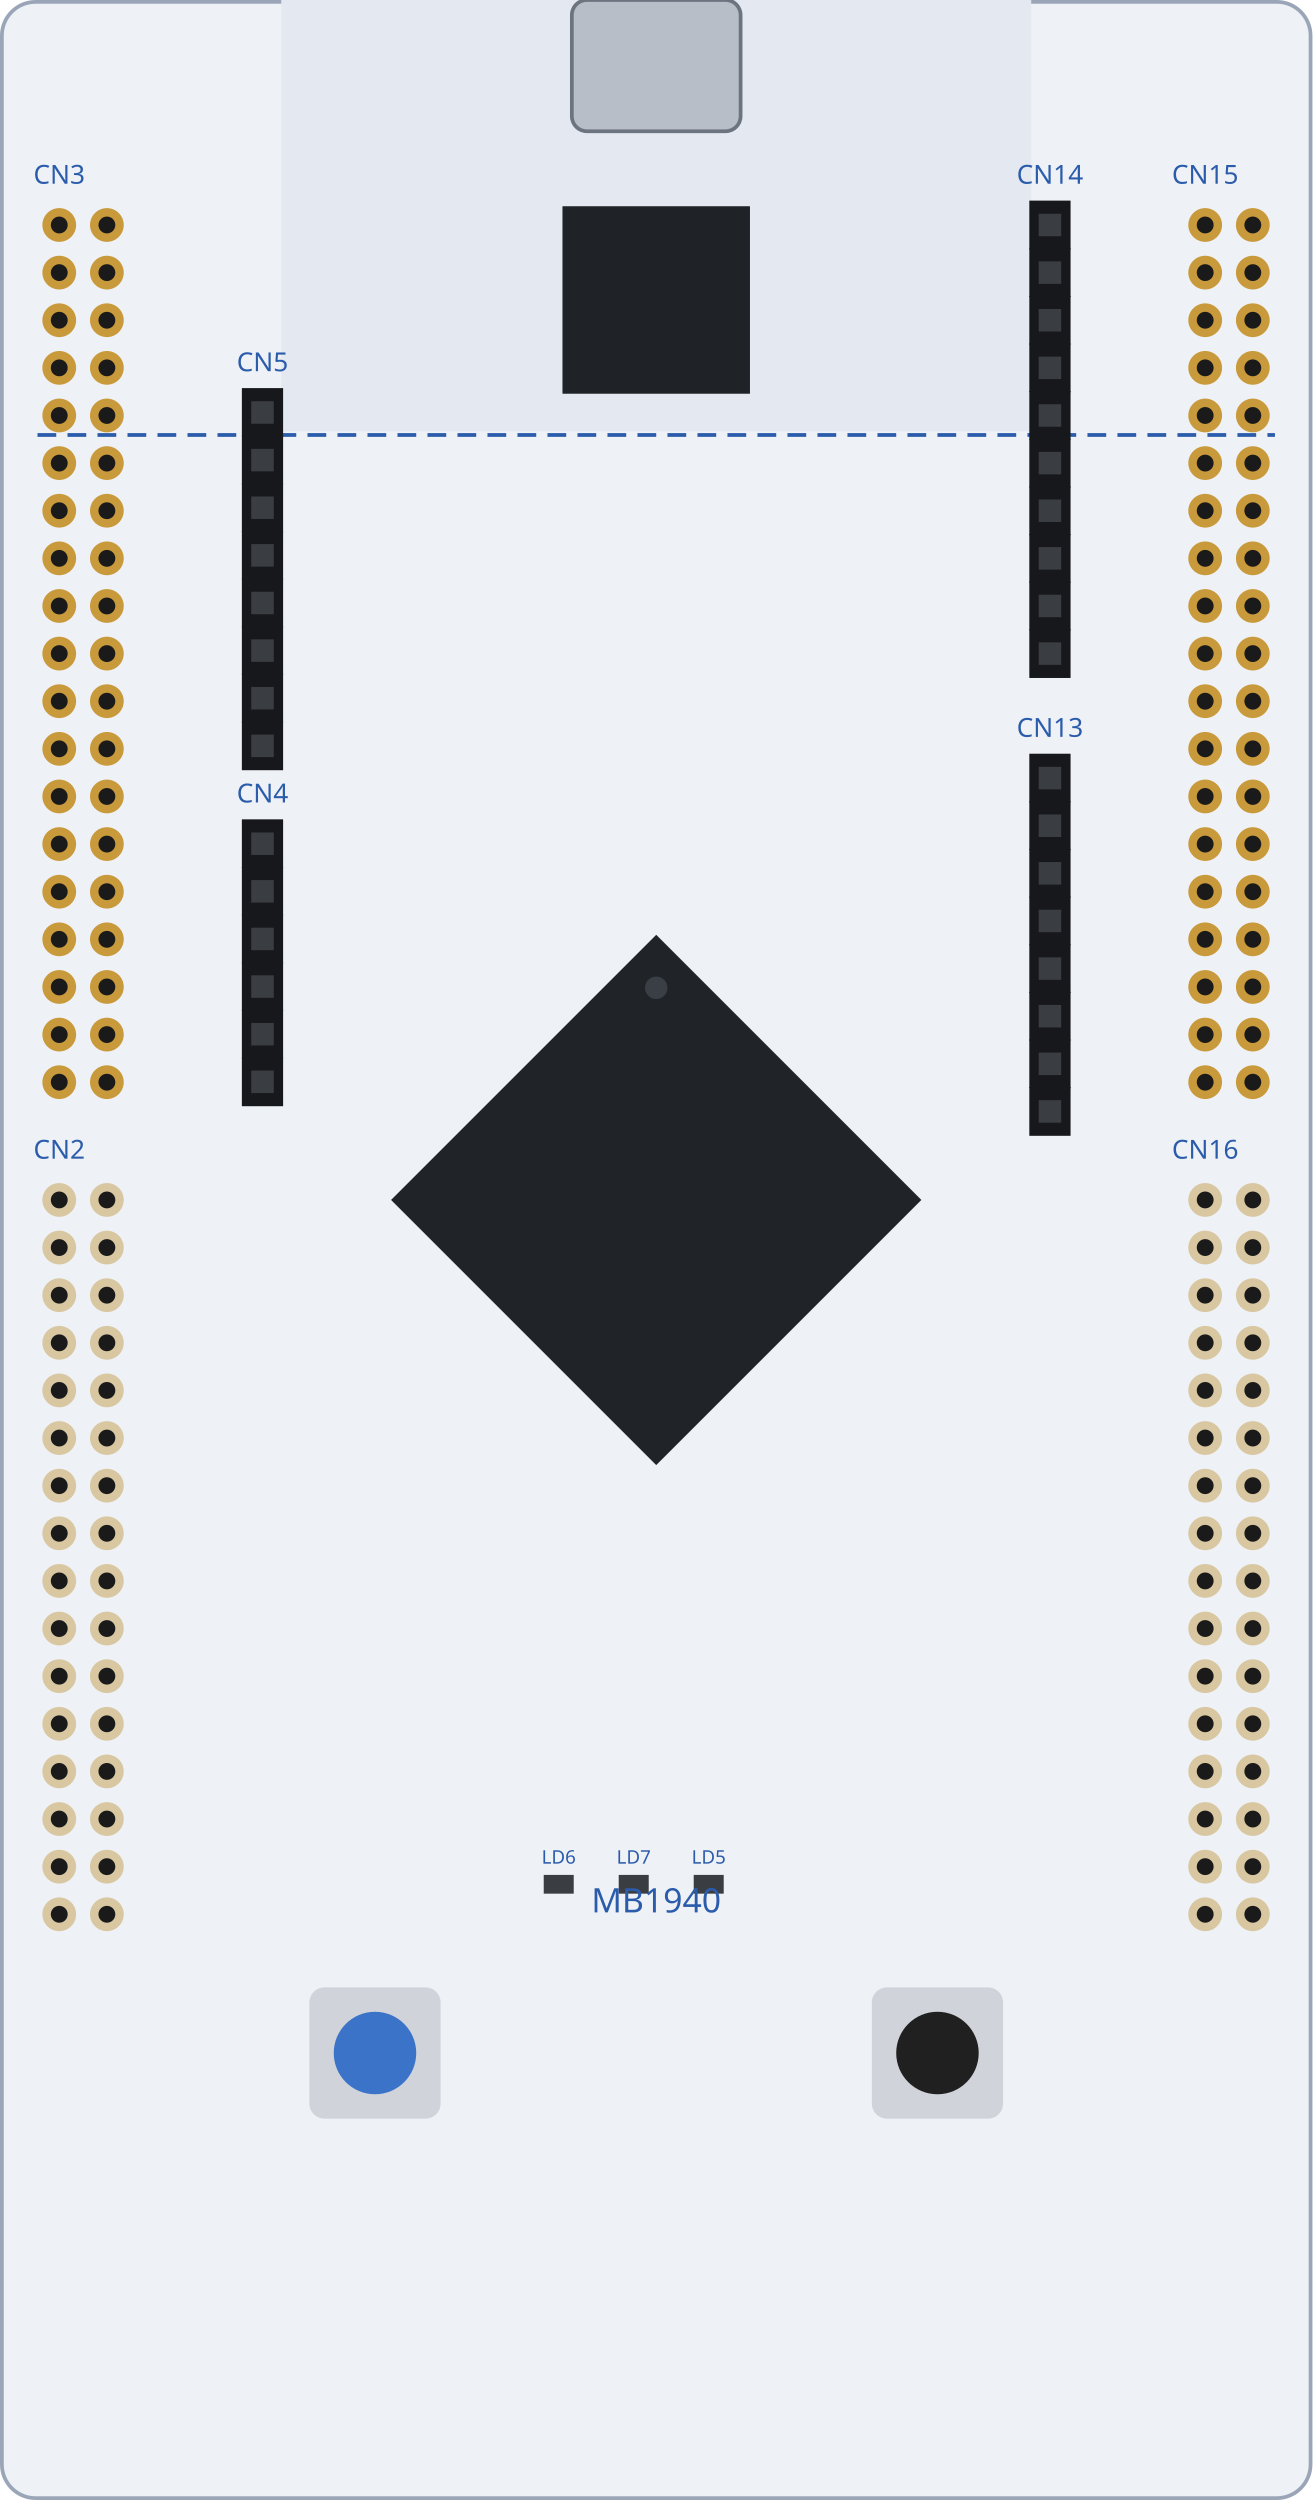
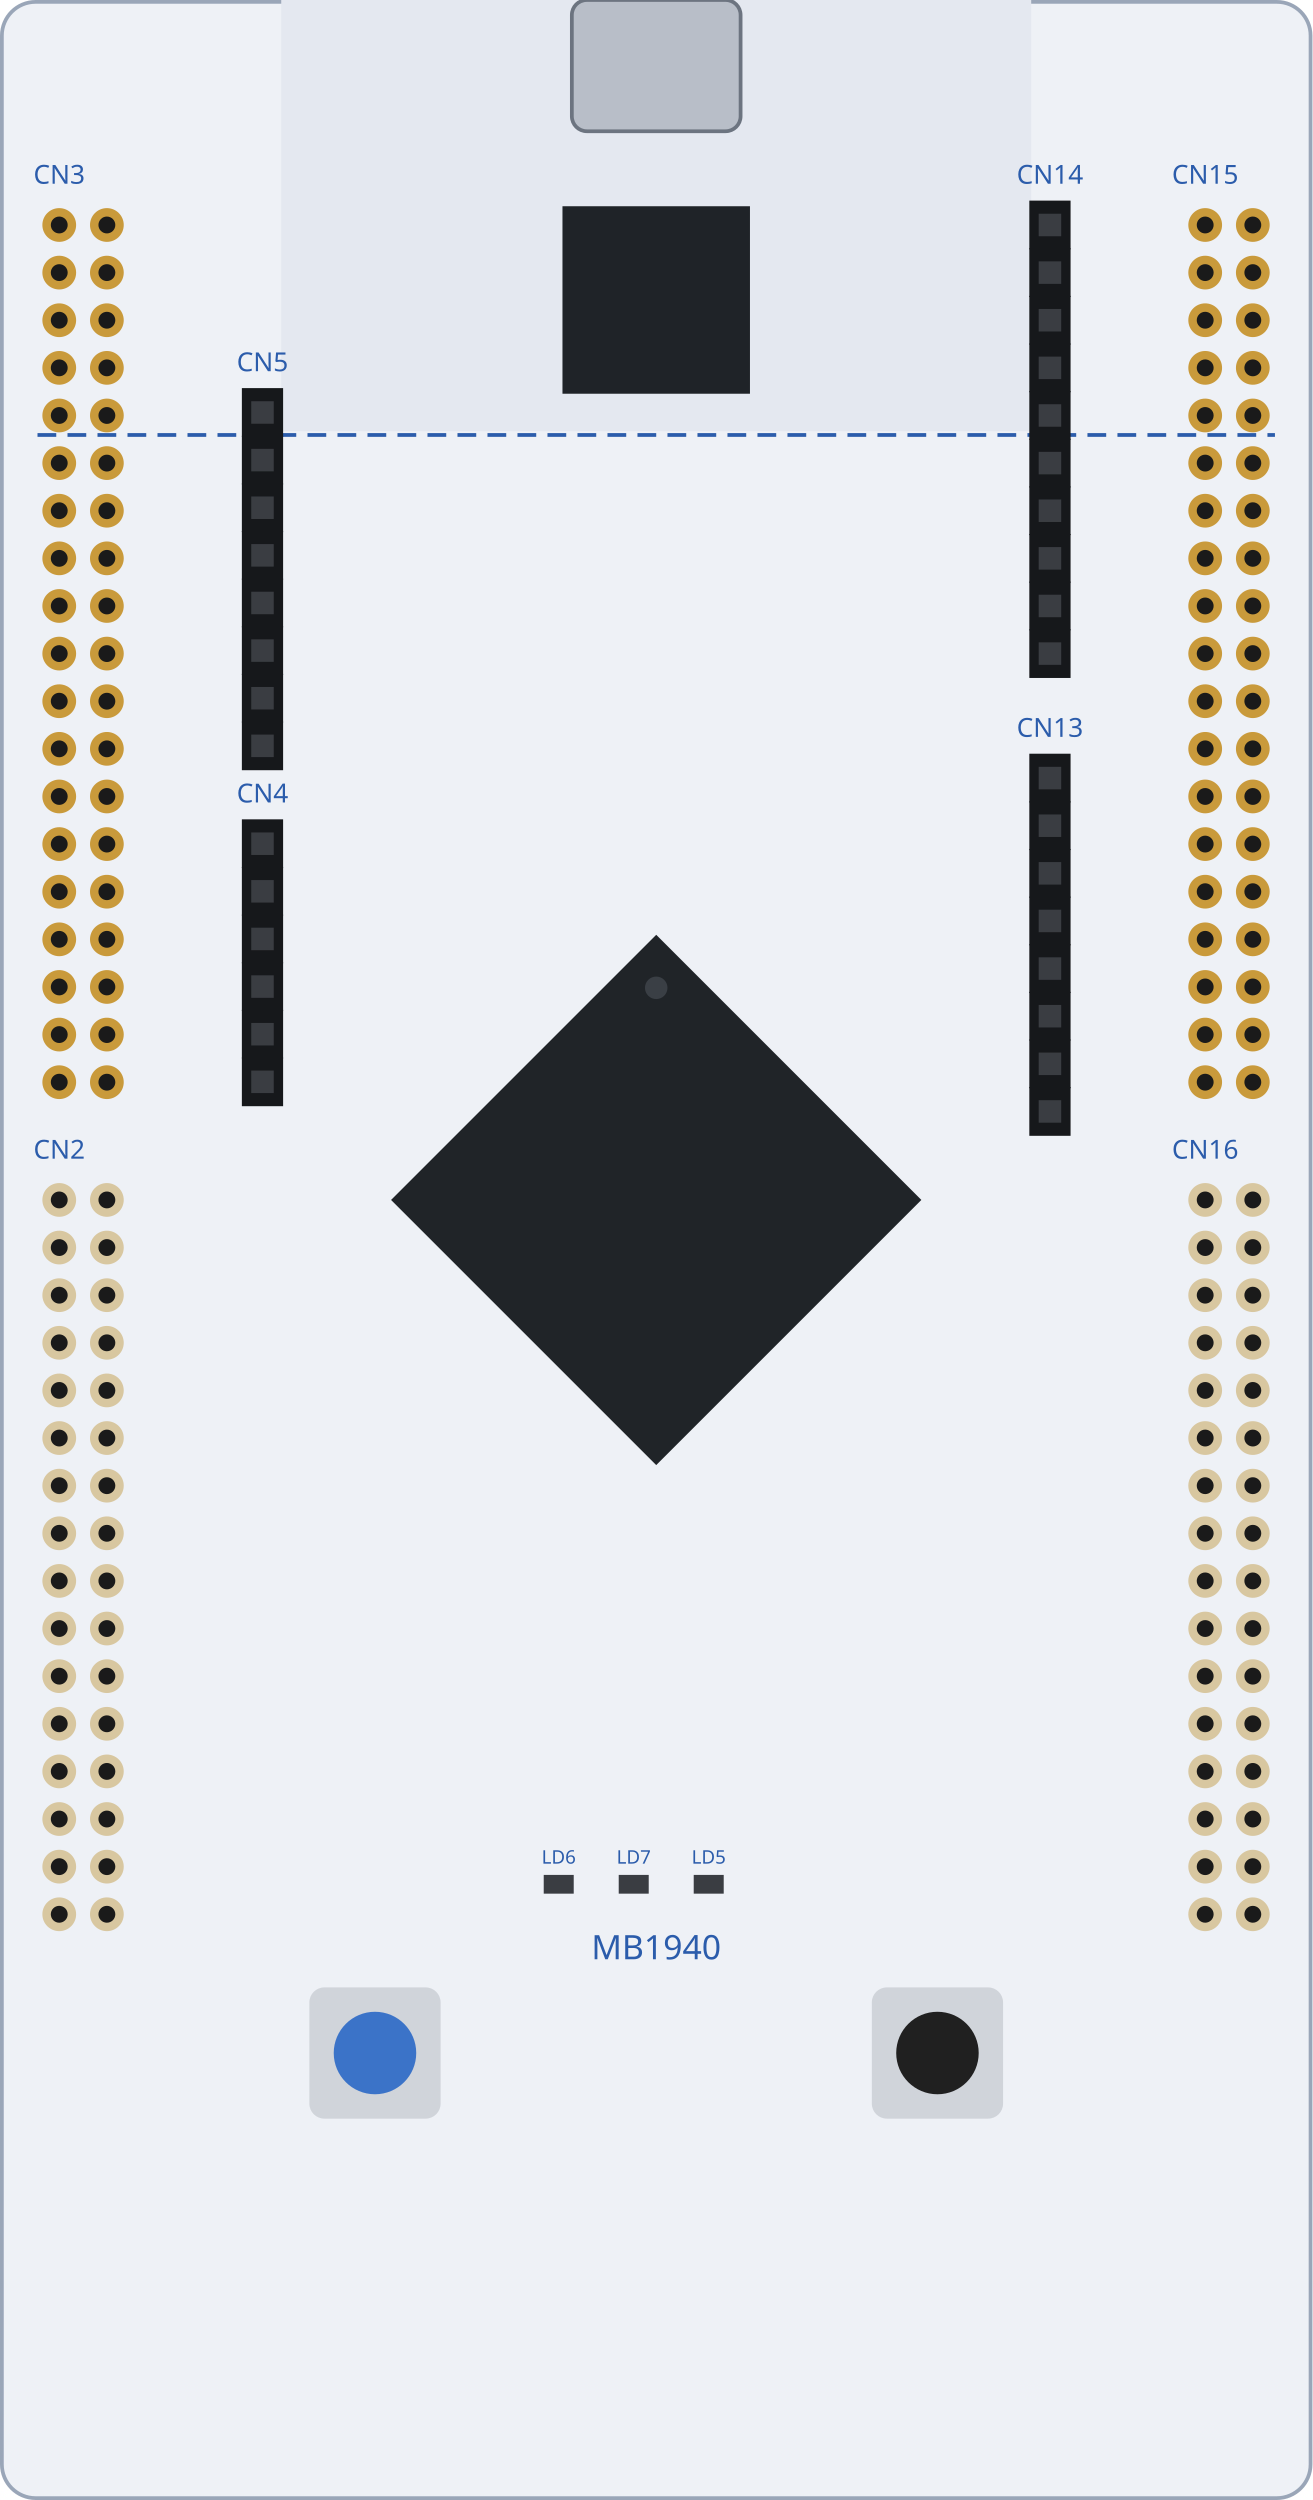
<svg xmlns="http://www.w3.org/2000/svg" viewBox="0 0 700 1333.4" width="700" height="1333.4">
  <defs>
    <radialGradient id="hole">
      <stop offset="0" stop-color="#050505" />
      <stop offset="1" stop-color="#2a2a2a" />
    </radialGradient>
  </defs>
  <rect x="1" y="1" width="698" height="1331.4" rx="18" fill="#eef1f6" stroke="#9aa6b8" stroke-width="2" />
  <rect x="150" y="0" width="400" height="230" fill="#e4e8f0" />
  <line x1="20" y1="232" x2="680" y2="232" stroke="#2b5cab" stroke-width="2" stroke-dasharray="10 6" />
  <rect x="305" y="0" width="90" height="70" rx="8" fill="#b8bec8" stroke="#6c7480" stroke-width="2" />
  <rect x="300" y="110" width="100" height="100" fill="#1f2328" />
  <g transform="translate(350 640) rotate(45)">
    <rect x="-100" y="-100" width="200" height="200" fill="#202428" />
    <circle cx="-80" cy="-80" r="6" fill="#3a3f45" />
  </g>
  <rect x="165" y="1060" width="70" height="70" rx="8" fill="#d0d4da" />
  <circle cx="200" cy="1095" r="22" fill="#3b73c8" />
  <rect x="465" y="1060" width="70" height="70" rx="8" fill="#d0d4da" />
  <circle cx="500" cy="1095" r="22" fill="#202020" />
  <rect x="290" y="1000" width="16" height="10" fill="#3a3d42" />
  <text x="298" y="994" font-family="sans-serif" font-size="10" text-anchor="middle" fill="#2b5cab">LD6</text>
  <rect x="330" y="1000" width="16" height="10" fill="#3a3d42" />
  <text x="338" y="994" font-family="sans-serif" font-size="10" text-anchor="middle" fill="#2b5cab">LD7</text>
  <rect x="370" y="1000" width="16" height="10" fill="#3a3d42" />
  <text x="378" y="994" font-family="sans-serif" font-size="10" text-anchor="middle" fill="#2b5cab">LD5</text>
-   <text x="350" y="1020" font-family="sans-serif" font-size="18" text-anchor="middle" fill="#2b5cab">MB1940</text>
+   <text x="350" y="1045" font-family="sans-serif" font-size="18" text-anchor="middle" fill="#2b5cab">MB1940</text>
  <circle cx="31.6" cy="120" r="9" fill="#c99a3b" />
  <circle cx="31.6" cy="120" r="4.5" fill="#1a1a1a" />
  <circle cx="57" cy="120" r="9" fill="#c99a3b" />
  <circle cx="57" cy="120" r="4.5" fill="#1a1a1a" />
  <circle cx="31.6" cy="145.4" r="9" fill="#c99a3b" />
  <circle cx="31.6" cy="145.4" r="4.5" fill="#1a1a1a" />
  <circle cx="57" cy="145.4" r="9" fill="#c99a3b" />
  <circle cx="57" cy="145.4" r="4.5" fill="#1a1a1a" />
  <circle cx="31.6" cy="170.8" r="9" fill="#c99a3b" />
  <circle cx="31.6" cy="170.8" r="4.5" fill="#1a1a1a" />
  <circle cx="57" cy="170.8" r="9" fill="#c99a3b" />
  <circle cx="57" cy="170.8" r="4.5" fill="#1a1a1a" />
  <circle cx="31.6" cy="196.2" r="9" fill="#c99a3b" />
  <circle cx="31.6" cy="196.2" r="4.5" fill="#1a1a1a" />
  <circle cx="57" cy="196.2" r="9" fill="#c99a3b" />
  <circle cx="57" cy="196.2" r="4.5" fill="#1a1a1a" />
  <circle cx="31.6" cy="221.6" r="9" fill="#c99a3b" />
  <circle cx="31.6" cy="221.6" r="4.5" fill="#1a1a1a" />
  <circle cx="57" cy="221.6" r="9" fill="#c99a3b" />
  <circle cx="57" cy="221.6" r="4.5" fill="#1a1a1a" />
  <circle cx="31.6" cy="247" r="9" fill="#c99a3b" />
  <circle cx="31.6" cy="247" r="4.5" fill="#1a1a1a" />
  <circle cx="57" cy="247" r="9" fill="#c99a3b" />
  <circle cx="57" cy="247" r="4.5" fill="#1a1a1a" />
  <circle cx="31.6" cy="272.4" r="9" fill="#c99a3b" />
  <circle cx="31.6" cy="272.4" r="4.5" fill="#1a1a1a" />
  <circle cx="57" cy="272.4" r="9" fill="#c99a3b" />
  <circle cx="57" cy="272.4" r="4.5" fill="#1a1a1a" />
  <circle cx="31.6" cy="297.8" r="9" fill="#c99a3b" />
  <circle cx="31.6" cy="297.8" r="4.5" fill="#1a1a1a" />
  <circle cx="57" cy="297.8" r="9" fill="#c99a3b" />
  <circle cx="57" cy="297.8" r="4.5" fill="#1a1a1a" />
  <circle cx="31.6" cy="323.2" r="9" fill="#c99a3b" />
  <circle cx="31.6" cy="323.2" r="4.5" fill="#1a1a1a" />
  <circle cx="57" cy="323.2" r="9" fill="#c99a3b" />
  <circle cx="57" cy="323.2" r="4.5" fill="#1a1a1a" />
  <circle cx="31.6" cy="348.6" r="9" fill="#c99a3b" />
  <circle cx="31.6" cy="348.6" r="4.5" fill="#1a1a1a" />
  <circle cx="57" cy="348.6" r="9" fill="#c99a3b" />
  <circle cx="57" cy="348.6" r="4.5" fill="#1a1a1a" />
  <circle cx="31.6" cy="374" r="9" fill="#c99a3b" />
  <circle cx="31.6" cy="374" r="4.5" fill="#1a1a1a" />
  <circle cx="57" cy="374" r="9" fill="#c99a3b" />
  <circle cx="57" cy="374" r="4.5" fill="#1a1a1a" />
  <circle cx="31.6" cy="399.4" r="9" fill="#c99a3b" />
  <circle cx="31.6" cy="399.4" r="4.5" fill="#1a1a1a" />
  <circle cx="57" cy="399.4" r="9" fill="#c99a3b" />
  <circle cx="57" cy="399.4" r="4.5" fill="#1a1a1a" />
  <circle cx="31.6" cy="424.8" r="9" fill="#c99a3b" />
  <circle cx="31.6" cy="424.8" r="4.5" fill="#1a1a1a" />
  <circle cx="57" cy="424.8" r="9" fill="#c99a3b" />
  <circle cx="57" cy="424.8" r="4.5" fill="#1a1a1a" />
  <circle cx="31.6" cy="450.2" r="9" fill="#c99a3b" />
  <circle cx="31.6" cy="450.2" r="4.5" fill="#1a1a1a" />
  <circle cx="57" cy="450.2" r="9" fill="#c99a3b" />
  <circle cx="57" cy="450.2" r="4.5" fill="#1a1a1a" />
  <circle cx="31.6" cy="475.6" r="9" fill="#c99a3b" />
  <circle cx="31.6" cy="475.6" r="4.5" fill="#1a1a1a" />
  <circle cx="57" cy="475.6" r="9" fill="#c99a3b" />
  <circle cx="57" cy="475.6" r="4.5" fill="#1a1a1a" />
  <circle cx="31.6" cy="501" r="9" fill="#c99a3b" />
  <circle cx="31.6" cy="501" r="4.5" fill="#1a1a1a" />
  <circle cx="57" cy="501" r="9" fill="#c99a3b" />
  <circle cx="57" cy="501" r="4.5" fill="#1a1a1a" />
  <circle cx="31.6" cy="526.4" r="9" fill="#c99a3b" />
  <circle cx="31.6" cy="526.4" r="4.5" fill="#1a1a1a" />
  <circle cx="57" cy="526.4" r="9" fill="#c99a3b" />
  <circle cx="57" cy="526.4" r="4.5" fill="#1a1a1a" />
  <circle cx="31.6" cy="551.8" r="9" fill="#c99a3b" />
  <circle cx="31.6" cy="551.8" r="4.5" fill="#1a1a1a" />
  <circle cx="57" cy="551.8" r="9" fill="#c99a3b" />
  <circle cx="57" cy="551.8" r="4.5" fill="#1a1a1a" />
  <circle cx="31.6" cy="577.2" r="9" fill="#c99a3b" />
  <circle cx="31.6" cy="577.2" r="4.5" fill="#1a1a1a" />
  <circle cx="57" cy="577.2" r="9" fill="#c99a3b" />
  <circle cx="57" cy="577.2" r="4.5" fill="#1a1a1a" />
  <text x="31.6" y="98" font-family="sans-serif" font-size="14" text-anchor="middle" fill="#2b5cab">CN3</text>
  <circle cx="31.6" cy="640" r="9" fill="#d8c7a0" />
  <circle cx="31.6" cy="640" r="4.5" fill="#1a1a1a" />
  <circle cx="57" cy="640" r="9" fill="#d8c7a0" />
  <circle cx="57" cy="640" r="4.5" fill="#1a1a1a" />
  <circle cx="31.6" cy="665.4" r="9" fill="#d8c7a0" />
  <circle cx="31.6" cy="665.4" r="4.5" fill="#1a1a1a" />
  <circle cx="57" cy="665.4" r="9" fill="#d8c7a0" />
  <circle cx="57" cy="665.4" r="4.5" fill="#1a1a1a" />
  <circle cx="31.6" cy="690.8" r="9" fill="#d8c7a0" />
  <circle cx="31.6" cy="690.8" r="4.5" fill="#1a1a1a" />
  <circle cx="57" cy="690.8" r="9" fill="#d8c7a0" />
  <circle cx="57" cy="690.8" r="4.5" fill="#1a1a1a" />
  <circle cx="31.6" cy="716.2" r="9" fill="#d8c7a0" />
  <circle cx="31.6" cy="716.2" r="4.5" fill="#1a1a1a" />
  <circle cx="57" cy="716.2" r="9" fill="#d8c7a0" />
  <circle cx="57" cy="716.2" r="4.5" fill="#1a1a1a" />
  <circle cx="31.6" cy="741.6" r="9" fill="#d8c7a0" />
  <circle cx="31.6" cy="741.6" r="4.5" fill="#1a1a1a" />
  <circle cx="57" cy="741.6" r="9" fill="#d8c7a0" />
  <circle cx="57" cy="741.6" r="4.5" fill="#1a1a1a" />
  <circle cx="31.6" cy="767" r="9" fill="#d8c7a0" />
  <circle cx="31.6" cy="767" r="4.5" fill="#1a1a1a" />
  <circle cx="57" cy="767" r="9" fill="#d8c7a0" />
  <circle cx="57" cy="767" r="4.5" fill="#1a1a1a" />
  <circle cx="31.6" cy="792.4" r="9" fill="#d8c7a0" />
  <circle cx="31.6" cy="792.4" r="4.5" fill="#1a1a1a" />
  <circle cx="57" cy="792.4" r="9" fill="#d8c7a0" />
  <circle cx="57" cy="792.4" r="4.5" fill="#1a1a1a" />
  <circle cx="31.6" cy="817.8" r="9" fill="#d8c7a0" />
  <circle cx="31.6" cy="817.8" r="4.5" fill="#1a1a1a" />
  <circle cx="57" cy="817.8" r="9" fill="#d8c7a0" />
  <circle cx="57" cy="817.8" r="4.5" fill="#1a1a1a" />
  <circle cx="31.6" cy="843.2" r="9" fill="#d8c7a0" />
  <circle cx="31.6" cy="843.2" r="4.5" fill="#1a1a1a" />
  <circle cx="57" cy="843.2" r="9" fill="#d8c7a0" />
  <circle cx="57" cy="843.2" r="4.5" fill="#1a1a1a" />
  <circle cx="31.6" cy="868.6" r="9" fill="#d8c7a0" />
  <circle cx="31.6" cy="868.6" r="4.5" fill="#1a1a1a" />
  <circle cx="57" cy="868.6" r="9" fill="#d8c7a0" />
  <circle cx="57" cy="868.6" r="4.5" fill="#1a1a1a" />
  <circle cx="31.6" cy="894" r="9" fill="#d8c7a0" />
  <circle cx="31.6" cy="894" r="4.5" fill="#1a1a1a" />
  <circle cx="57" cy="894" r="9" fill="#d8c7a0" />
  <circle cx="57" cy="894" r="4.5" fill="#1a1a1a" />
  <circle cx="31.6" cy="919.4" r="9" fill="#d8c7a0" />
  <circle cx="31.6" cy="919.4" r="4.5" fill="#1a1a1a" />
  <circle cx="57" cy="919.4" r="9" fill="#d8c7a0" />
  <circle cx="57" cy="919.4" r="4.5" fill="#1a1a1a" />
  <circle cx="31.6" cy="944.8" r="9" fill="#d8c7a0" />
  <circle cx="31.6" cy="944.8" r="4.5" fill="#1a1a1a" />
  <circle cx="57" cy="944.8" r="9" fill="#d8c7a0" />
  <circle cx="57" cy="944.8" r="4.5" fill="#1a1a1a" />
  <circle cx="31.6" cy="970.2" r="9" fill="#d8c7a0" />
  <circle cx="31.6" cy="970.2" r="4.5" fill="#1a1a1a" />
  <circle cx="57" cy="970.2" r="9" fill="#d8c7a0" />
  <circle cx="57" cy="970.2" r="4.5" fill="#1a1a1a" />
  <circle cx="31.6" cy="995.6" r="9" fill="#d8c7a0" />
  <circle cx="31.6" cy="995.6" r="4.5" fill="#1a1a1a" />
  <circle cx="57" cy="995.6" r="9" fill="#d8c7a0" />
  <circle cx="57" cy="995.6" r="4.5" fill="#1a1a1a" />
  <circle cx="31.6" cy="1021" r="9" fill="#d8c7a0" />
  <circle cx="31.6" cy="1021" r="4.5" fill="#1a1a1a" />
  <circle cx="57" cy="1021" r="9" fill="#d8c7a0" />
  <circle cx="57" cy="1021" r="4.5" fill="#1a1a1a" />
  <text x="31.6" y="618" font-family="sans-serif" font-size="14" text-anchor="middle" fill="#2b5cab">CN2</text>
  <circle cx="642.8" cy="120" r="9" fill="#c99a3b" />
  <circle cx="642.8" cy="120" r="4.5" fill="#1a1a1a" />
  <circle cx="668.2" cy="120" r="9" fill="#c99a3b" />
  <circle cx="668.2" cy="120" r="4.5" fill="#1a1a1a" />
  <circle cx="642.8" cy="145.4" r="9" fill="#c99a3b" />
  <circle cx="642.8" cy="145.4" r="4.5" fill="#1a1a1a" />
  <circle cx="668.2" cy="145.4" r="9" fill="#c99a3b" />
  <circle cx="668.2" cy="145.4" r="4.5" fill="#1a1a1a" />
  <circle cx="642.8" cy="170.8" r="9" fill="#c99a3b" />
  <circle cx="642.8" cy="170.8" r="4.5" fill="#1a1a1a" />
  <circle cx="668.2" cy="170.8" r="9" fill="#c99a3b" />
  <circle cx="668.2" cy="170.8" r="4.5" fill="#1a1a1a" />
  <circle cx="642.8" cy="196.2" r="9" fill="#c99a3b" />
  <circle cx="642.8" cy="196.2" r="4.5" fill="#1a1a1a" />
  <circle cx="668.2" cy="196.2" r="9" fill="#c99a3b" />
  <circle cx="668.2" cy="196.2" r="4.5" fill="#1a1a1a" />
  <circle cx="642.8" cy="221.6" r="9" fill="#c99a3b" />
  <circle cx="642.8" cy="221.6" r="4.5" fill="#1a1a1a" />
  <circle cx="668.2" cy="221.6" r="9" fill="#c99a3b" />
  <circle cx="668.2" cy="221.6" r="4.5" fill="#1a1a1a" />
  <circle cx="642.8" cy="247" r="9" fill="#c99a3b" />
  <circle cx="642.8" cy="247" r="4.5" fill="#1a1a1a" />
  <circle cx="668.2" cy="247" r="9" fill="#c99a3b" />
  <circle cx="668.2" cy="247" r="4.5" fill="#1a1a1a" />
  <circle cx="642.8" cy="272.4" r="9" fill="#c99a3b" />
  <circle cx="642.8" cy="272.4" r="4.5" fill="#1a1a1a" />
  <circle cx="668.2" cy="272.4" r="9" fill="#c99a3b" />
  <circle cx="668.2" cy="272.4" r="4.5" fill="#1a1a1a" />
  <circle cx="642.8" cy="297.8" r="9" fill="#c99a3b" />
  <circle cx="642.8" cy="297.8" r="4.5" fill="#1a1a1a" />
  <circle cx="668.2" cy="297.8" r="9" fill="#c99a3b" />
  <circle cx="668.2" cy="297.8" r="4.5" fill="#1a1a1a" />
  <circle cx="642.8" cy="323.2" r="9" fill="#c99a3b" />
  <circle cx="642.8" cy="323.2" r="4.5" fill="#1a1a1a" />
  <circle cx="668.2" cy="323.2" r="9" fill="#c99a3b" />
  <circle cx="668.2" cy="323.2" r="4.5" fill="#1a1a1a" />
  <circle cx="642.8" cy="348.6" r="9" fill="#c99a3b" />
  <circle cx="642.8" cy="348.6" r="4.5" fill="#1a1a1a" />
  <circle cx="668.2" cy="348.6" r="9" fill="#c99a3b" />
  <circle cx="668.2" cy="348.6" r="4.5" fill="#1a1a1a" />
  <circle cx="642.8" cy="374" r="9" fill="#c99a3b" />
  <circle cx="642.8" cy="374" r="4.5" fill="#1a1a1a" />
  <circle cx="668.2" cy="374" r="9" fill="#c99a3b" />
  <circle cx="668.2" cy="374" r="4.5" fill="#1a1a1a" />
  <circle cx="642.8" cy="399.4" r="9" fill="#c99a3b" />
  <circle cx="642.8" cy="399.4" r="4.5" fill="#1a1a1a" />
  <circle cx="668.2" cy="399.4" r="9" fill="#c99a3b" />
  <circle cx="668.2" cy="399.4" r="4.5" fill="#1a1a1a" />
  <circle cx="642.8" cy="424.8" r="9" fill="#c99a3b" />
  <circle cx="642.8" cy="424.8" r="4.5" fill="#1a1a1a" />
  <circle cx="668.2" cy="424.8" r="9" fill="#c99a3b" />
  <circle cx="668.2" cy="424.8" r="4.5" fill="#1a1a1a" />
  <circle cx="642.8" cy="450.2" r="9" fill="#c99a3b" />
  <circle cx="642.8" cy="450.2" r="4.5" fill="#1a1a1a" />
  <circle cx="668.2" cy="450.2" r="9" fill="#c99a3b" />
  <circle cx="668.2" cy="450.2" r="4.5" fill="#1a1a1a" />
  <circle cx="642.8" cy="475.6" r="9" fill="#c99a3b" />
  <circle cx="642.8" cy="475.6" r="4.5" fill="#1a1a1a" />
  <circle cx="668.2" cy="475.6" r="9" fill="#c99a3b" />
  <circle cx="668.2" cy="475.6" r="4.5" fill="#1a1a1a" />
  <circle cx="642.8" cy="501" r="9" fill="#c99a3b" />
  <circle cx="642.8" cy="501" r="4.5" fill="#1a1a1a" />
  <circle cx="668.2" cy="501" r="9" fill="#c99a3b" />
  <circle cx="668.2" cy="501" r="4.5" fill="#1a1a1a" />
  <circle cx="642.8" cy="526.4" r="9" fill="#c99a3b" />
  <circle cx="642.8" cy="526.4" r="4.5" fill="#1a1a1a" />
  <circle cx="668.2" cy="526.4" r="9" fill="#c99a3b" />
  <circle cx="668.2" cy="526.4" r="4.5" fill="#1a1a1a" />
  <circle cx="642.8" cy="551.8" r="9" fill="#c99a3b" />
  <circle cx="642.8" cy="551.8" r="4.5" fill="#1a1a1a" />
  <circle cx="668.2" cy="551.8" r="9" fill="#c99a3b" />
  <circle cx="668.2" cy="551.8" r="4.5" fill="#1a1a1a" />
  <circle cx="642.8" cy="577.2" r="9" fill="#c99a3b" />
  <circle cx="642.8" cy="577.2" r="4.5" fill="#1a1a1a" />
  <circle cx="668.2" cy="577.2" r="9" fill="#c99a3b" />
  <circle cx="668.2" cy="577.2" r="4.5" fill="#1a1a1a" />
  <text x="642.8" y="98" font-family="sans-serif" font-size="14" text-anchor="middle" fill="#2b5cab">CN15</text>
  <circle cx="642.8" cy="640" r="9" fill="#d8c7a0" />
  <circle cx="642.8" cy="640" r="4.5" fill="#1a1a1a" />
  <circle cx="668.2" cy="640" r="9" fill="#d8c7a0" />
  <circle cx="668.2" cy="640" r="4.5" fill="#1a1a1a" />
  <circle cx="642.8" cy="665.4" r="9" fill="#d8c7a0" />
  <circle cx="642.8" cy="665.4" r="4.5" fill="#1a1a1a" />
  <circle cx="668.2" cy="665.4" r="9" fill="#d8c7a0" />
  <circle cx="668.2" cy="665.4" r="4.5" fill="#1a1a1a" />
  <circle cx="642.8" cy="690.8" r="9" fill="#d8c7a0" />
  <circle cx="642.8" cy="690.8" r="4.5" fill="#1a1a1a" />
  <circle cx="668.2" cy="690.8" r="9" fill="#d8c7a0" />
  <circle cx="668.2" cy="690.8" r="4.5" fill="#1a1a1a" />
  <circle cx="642.8" cy="716.2" r="9" fill="#d8c7a0" />
  <circle cx="642.8" cy="716.2" r="4.5" fill="#1a1a1a" />
  <circle cx="668.2" cy="716.2" r="9" fill="#d8c7a0" />
  <circle cx="668.2" cy="716.2" r="4.5" fill="#1a1a1a" />
  <circle cx="642.8" cy="741.6" r="9" fill="#d8c7a0" />
  <circle cx="642.8" cy="741.6" r="4.5" fill="#1a1a1a" />
  <circle cx="668.2" cy="741.6" r="9" fill="#d8c7a0" />
  <circle cx="668.2" cy="741.6" r="4.5" fill="#1a1a1a" />
  <circle cx="642.8" cy="767" r="9" fill="#d8c7a0" />
  <circle cx="642.8" cy="767" r="4.5" fill="#1a1a1a" />
  <circle cx="668.2" cy="767" r="9" fill="#d8c7a0" />
  <circle cx="668.2" cy="767" r="4.5" fill="#1a1a1a" />
  <circle cx="642.8" cy="792.4" r="9" fill="#d8c7a0" />
  <circle cx="642.8" cy="792.4" r="4.5" fill="#1a1a1a" />
  <circle cx="668.2" cy="792.4" r="9" fill="#d8c7a0" />
  <circle cx="668.2" cy="792.4" r="4.5" fill="#1a1a1a" />
  <circle cx="642.8" cy="817.8" r="9" fill="#d8c7a0" />
  <circle cx="642.8" cy="817.8" r="4.5" fill="#1a1a1a" />
  <circle cx="668.2" cy="817.8" r="9" fill="#d8c7a0" />
  <circle cx="668.2" cy="817.8" r="4.5" fill="#1a1a1a" />
  <circle cx="642.8" cy="843.2" r="9" fill="#d8c7a0" />
  <circle cx="642.8" cy="843.2" r="4.5" fill="#1a1a1a" />
  <circle cx="668.2" cy="843.2" r="9" fill="#d8c7a0" />
  <circle cx="668.2" cy="843.2" r="4.5" fill="#1a1a1a" />
  <circle cx="642.8" cy="868.6" r="9" fill="#d8c7a0" />
  <circle cx="642.8" cy="868.6" r="4.5" fill="#1a1a1a" />
  <circle cx="668.2" cy="868.6" r="9" fill="#d8c7a0" />
  <circle cx="668.2" cy="868.6" r="4.5" fill="#1a1a1a" />
  <circle cx="642.8" cy="894" r="9" fill="#d8c7a0" />
  <circle cx="642.8" cy="894" r="4.5" fill="#1a1a1a" />
  <circle cx="668.2" cy="894" r="9" fill="#d8c7a0" />
  <circle cx="668.2" cy="894" r="4.5" fill="#1a1a1a" />
  <circle cx="642.8" cy="919.4" r="9" fill="#d8c7a0" />
  <circle cx="642.8" cy="919.4" r="4.5" fill="#1a1a1a" />
  <circle cx="668.2" cy="919.4" r="9" fill="#d8c7a0" />
  <circle cx="668.2" cy="919.4" r="4.5" fill="#1a1a1a" />
  <circle cx="642.8" cy="944.8" r="9" fill="#d8c7a0" />
  <circle cx="642.8" cy="944.8" r="4.5" fill="#1a1a1a" />
  <circle cx="668.2" cy="944.8" r="9" fill="#d8c7a0" />
  <circle cx="668.2" cy="944.8" r="4.5" fill="#1a1a1a" />
  <circle cx="642.8" cy="970.2" r="9" fill="#d8c7a0" />
  <circle cx="642.8" cy="970.2" r="4.5" fill="#1a1a1a" />
  <circle cx="668.2" cy="970.2" r="9" fill="#d8c7a0" />
  <circle cx="668.2" cy="970.2" r="4.5" fill="#1a1a1a" />
  <circle cx="642.8" cy="995.6" r="9" fill="#d8c7a0" />
  <circle cx="642.8" cy="995.6" r="4.5" fill="#1a1a1a" />
  <circle cx="668.2" cy="995.6" r="9" fill="#d8c7a0" />
  <circle cx="668.2" cy="995.6" r="4.5" fill="#1a1a1a" />
  <circle cx="642.8" cy="1021" r="9" fill="#d8c7a0" />
  <circle cx="642.8" cy="1021" r="4.5" fill="#1a1a1a" />
  <circle cx="668.2" cy="1021" r="9" fill="#d8c7a0" />
  <circle cx="668.2" cy="1021" r="4.5" fill="#1a1a1a" />
  <text x="642.8" y="618" font-family="sans-serif" font-size="14" text-anchor="middle" fill="#2b5cab">CN16</text>
  <rect x="129" y="207" width="22" height="26" fill="#16181b" />
  <rect x="134" y="214" width="12" height="12" fill="#3a3d42" />
  <rect x="129" y="232.4" width="22" height="26" fill="#16181b" />
  <rect x="134" y="239.4" width="12" height="12" fill="#3a3d42" />
  <rect x="129" y="257.8" width="22" height="26" fill="#16181b" />
  <rect x="134" y="264.8" width="12" height="12" fill="#3a3d42" />
  <rect x="129" y="283.2" width="22" height="26" fill="#16181b" />
  <rect x="134" y="290.2" width="12" height="12" fill="#3a3d42" />
  <rect x="129" y="308.6" width="22" height="26" fill="#16181b" />
  <rect x="134" y="315.6" width="12" height="12" fill="#3a3d42" />
  <rect x="129" y="334" width="22" height="26" fill="#16181b" />
  <rect x="134" y="341" width="12" height="12" fill="#3a3d42" />
  <rect x="129" y="359.4" width="22" height="26" fill="#16181b" />
  <rect x="134" y="366.4" width="12" height="12" fill="#3a3d42" />
  <rect x="129" y="384.8" width="22" height="26" fill="#16181b" />
  <rect x="134" y="391.8" width="12" height="12" fill="#3a3d42" />
  <text x="140" y="198" font-family="sans-serif" font-size="14" text-anchor="middle" fill="#2b5cab">CN5</text>
  <rect x="129" y="437" width="22" height="26" fill="#16181b" />
  <rect x="134" y="444" width="12" height="12" fill="#3a3d42" />
  <rect x="129" y="462.4" width="22" height="26" fill="#16181b" />
  <rect x="134" y="469.4" width="12" height="12" fill="#3a3d42" />
  <rect x="129" y="487.8" width="22" height="26" fill="#16181b" />
  <rect x="134" y="494.8" width="12" height="12" fill="#3a3d42" />
  <rect x="129" y="513.2" width="22" height="26" fill="#16181b" />
  <rect x="134" y="520.2" width="12" height="12" fill="#3a3d42" />
  <rect x="129" y="538.6" width="22" height="26" fill="#16181b" />
  <rect x="134" y="545.6" width="12" height="12" fill="#3a3d42" />
  <rect x="129" y="564" width="22" height="26" fill="#16181b" />
  <rect x="134" y="571" width="12" height="12" fill="#3a3d42" />
  <text x="140" y="428" font-family="sans-serif" font-size="14" text-anchor="middle" fill="#2b5cab">CN4</text>
  <rect x="549" y="107" width="22" height="26" fill="#16181b" />
  <rect x="554" y="114" width="12" height="12" fill="#3a3d42" />
  <rect x="549" y="132.4" width="22" height="26" fill="#16181b" />
  <rect x="554" y="139.4" width="12" height="12" fill="#3a3d42" />
  <rect x="549" y="157.8" width="22" height="26" fill="#16181b" />
  <rect x="554" y="164.8" width="12" height="12" fill="#3a3d42" />
  <rect x="549" y="183.2" width="22" height="26" fill="#16181b" />
  <rect x="554" y="190.2" width="12" height="12" fill="#3a3d42" />
  <rect x="549" y="208.6" width="22" height="26" fill="#16181b" />
  <rect x="554" y="215.6" width="12" height="12" fill="#3a3d42" />
  <rect x="549" y="234" width="22" height="26" fill="#16181b" />
  <rect x="554" y="241" width="12" height="12" fill="#3a3d42" />
  <rect x="549" y="259.4" width="22" height="26" fill="#16181b" />
  <rect x="554" y="266.4" width="12" height="12" fill="#3a3d42" />
  <rect x="549" y="284.8" width="22" height="26" fill="#16181b" />
  <rect x="554" y="291.8" width="12" height="12" fill="#3a3d42" />
  <rect x="549" y="310.2" width="22" height="26" fill="#16181b" />
  <rect x="554" y="317.2" width="12" height="12" fill="#3a3d42" />
  <rect x="549" y="335.6" width="22" height="26" fill="#16181b" />
  <rect x="554" y="342.6" width="12" height="12" fill="#3a3d42" />
  <text x="560" y="98" font-family="sans-serif" font-size="14" text-anchor="middle" fill="#2b5cab">CN14</text>
  <rect x="549" y="402" width="22" height="26" fill="#16181b" />
  <rect x="554" y="409" width="12" height="12" fill="#3a3d42" />
  <rect x="549" y="427.4" width="22" height="26" fill="#16181b" />
  <rect x="554" y="434.4" width="12" height="12" fill="#3a3d42" />
  <rect x="549" y="452.8" width="22" height="26" fill="#16181b" />
  <rect x="554" y="459.8" width="12" height="12" fill="#3a3d42" />
  <rect x="549" y="478.2" width="22" height="26" fill="#16181b" />
  <rect x="554" y="485.2" width="12" height="12" fill="#3a3d42" />
  <rect x="549" y="503.6" width="22" height="26" fill="#16181b" />
  <rect x="554" y="510.6" width="12" height="12" fill="#3a3d42" />
  <rect x="549" y="529" width="22" height="26" fill="#16181b" />
  <rect x="554" y="536" width="12" height="12" fill="#3a3d42" />
  <rect x="549" y="554.4" width="22" height="26" fill="#16181b" />
  <rect x="554" y="561.4" width="12" height="12" fill="#3a3d42" />
  <rect x="549" y="579.8" width="22" height="26" fill="#16181b" />
  <rect x="554" y="586.8" width="12" height="12" fill="#3a3d42" />
  <text x="560" y="393" font-family="sans-serif" font-size="14" text-anchor="middle" fill="#2b5cab">CN13</text>
</svg>
